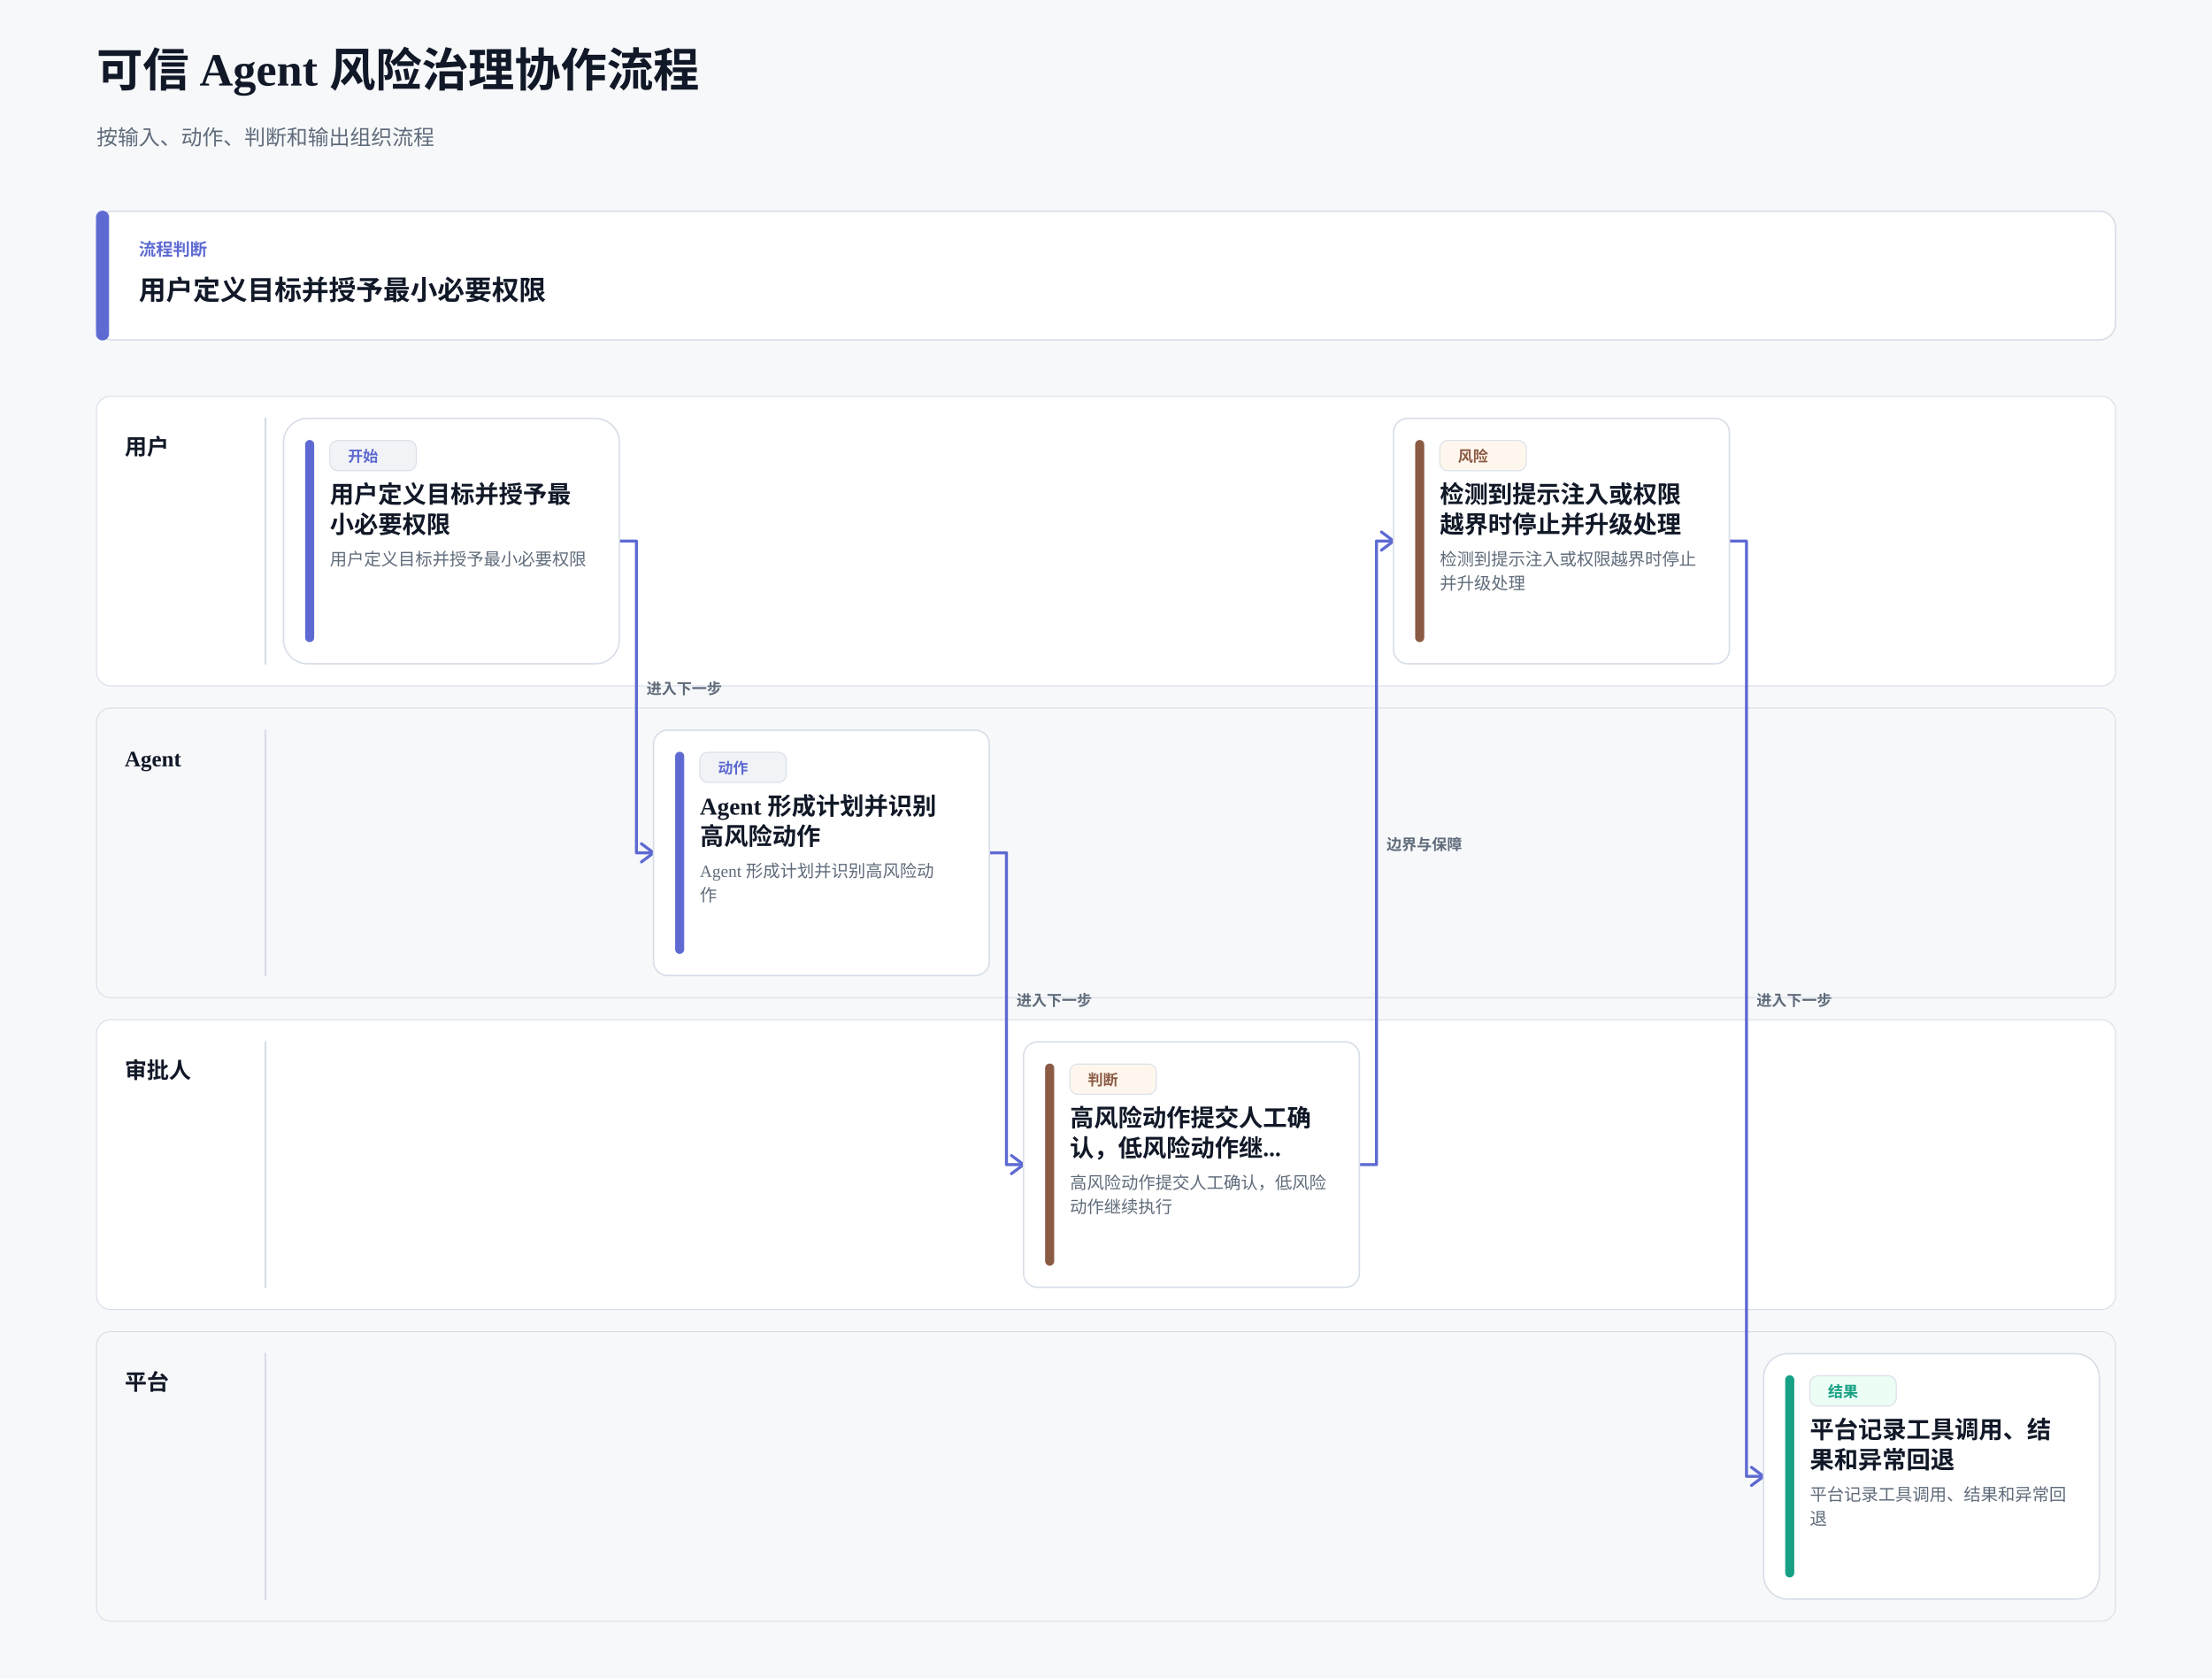
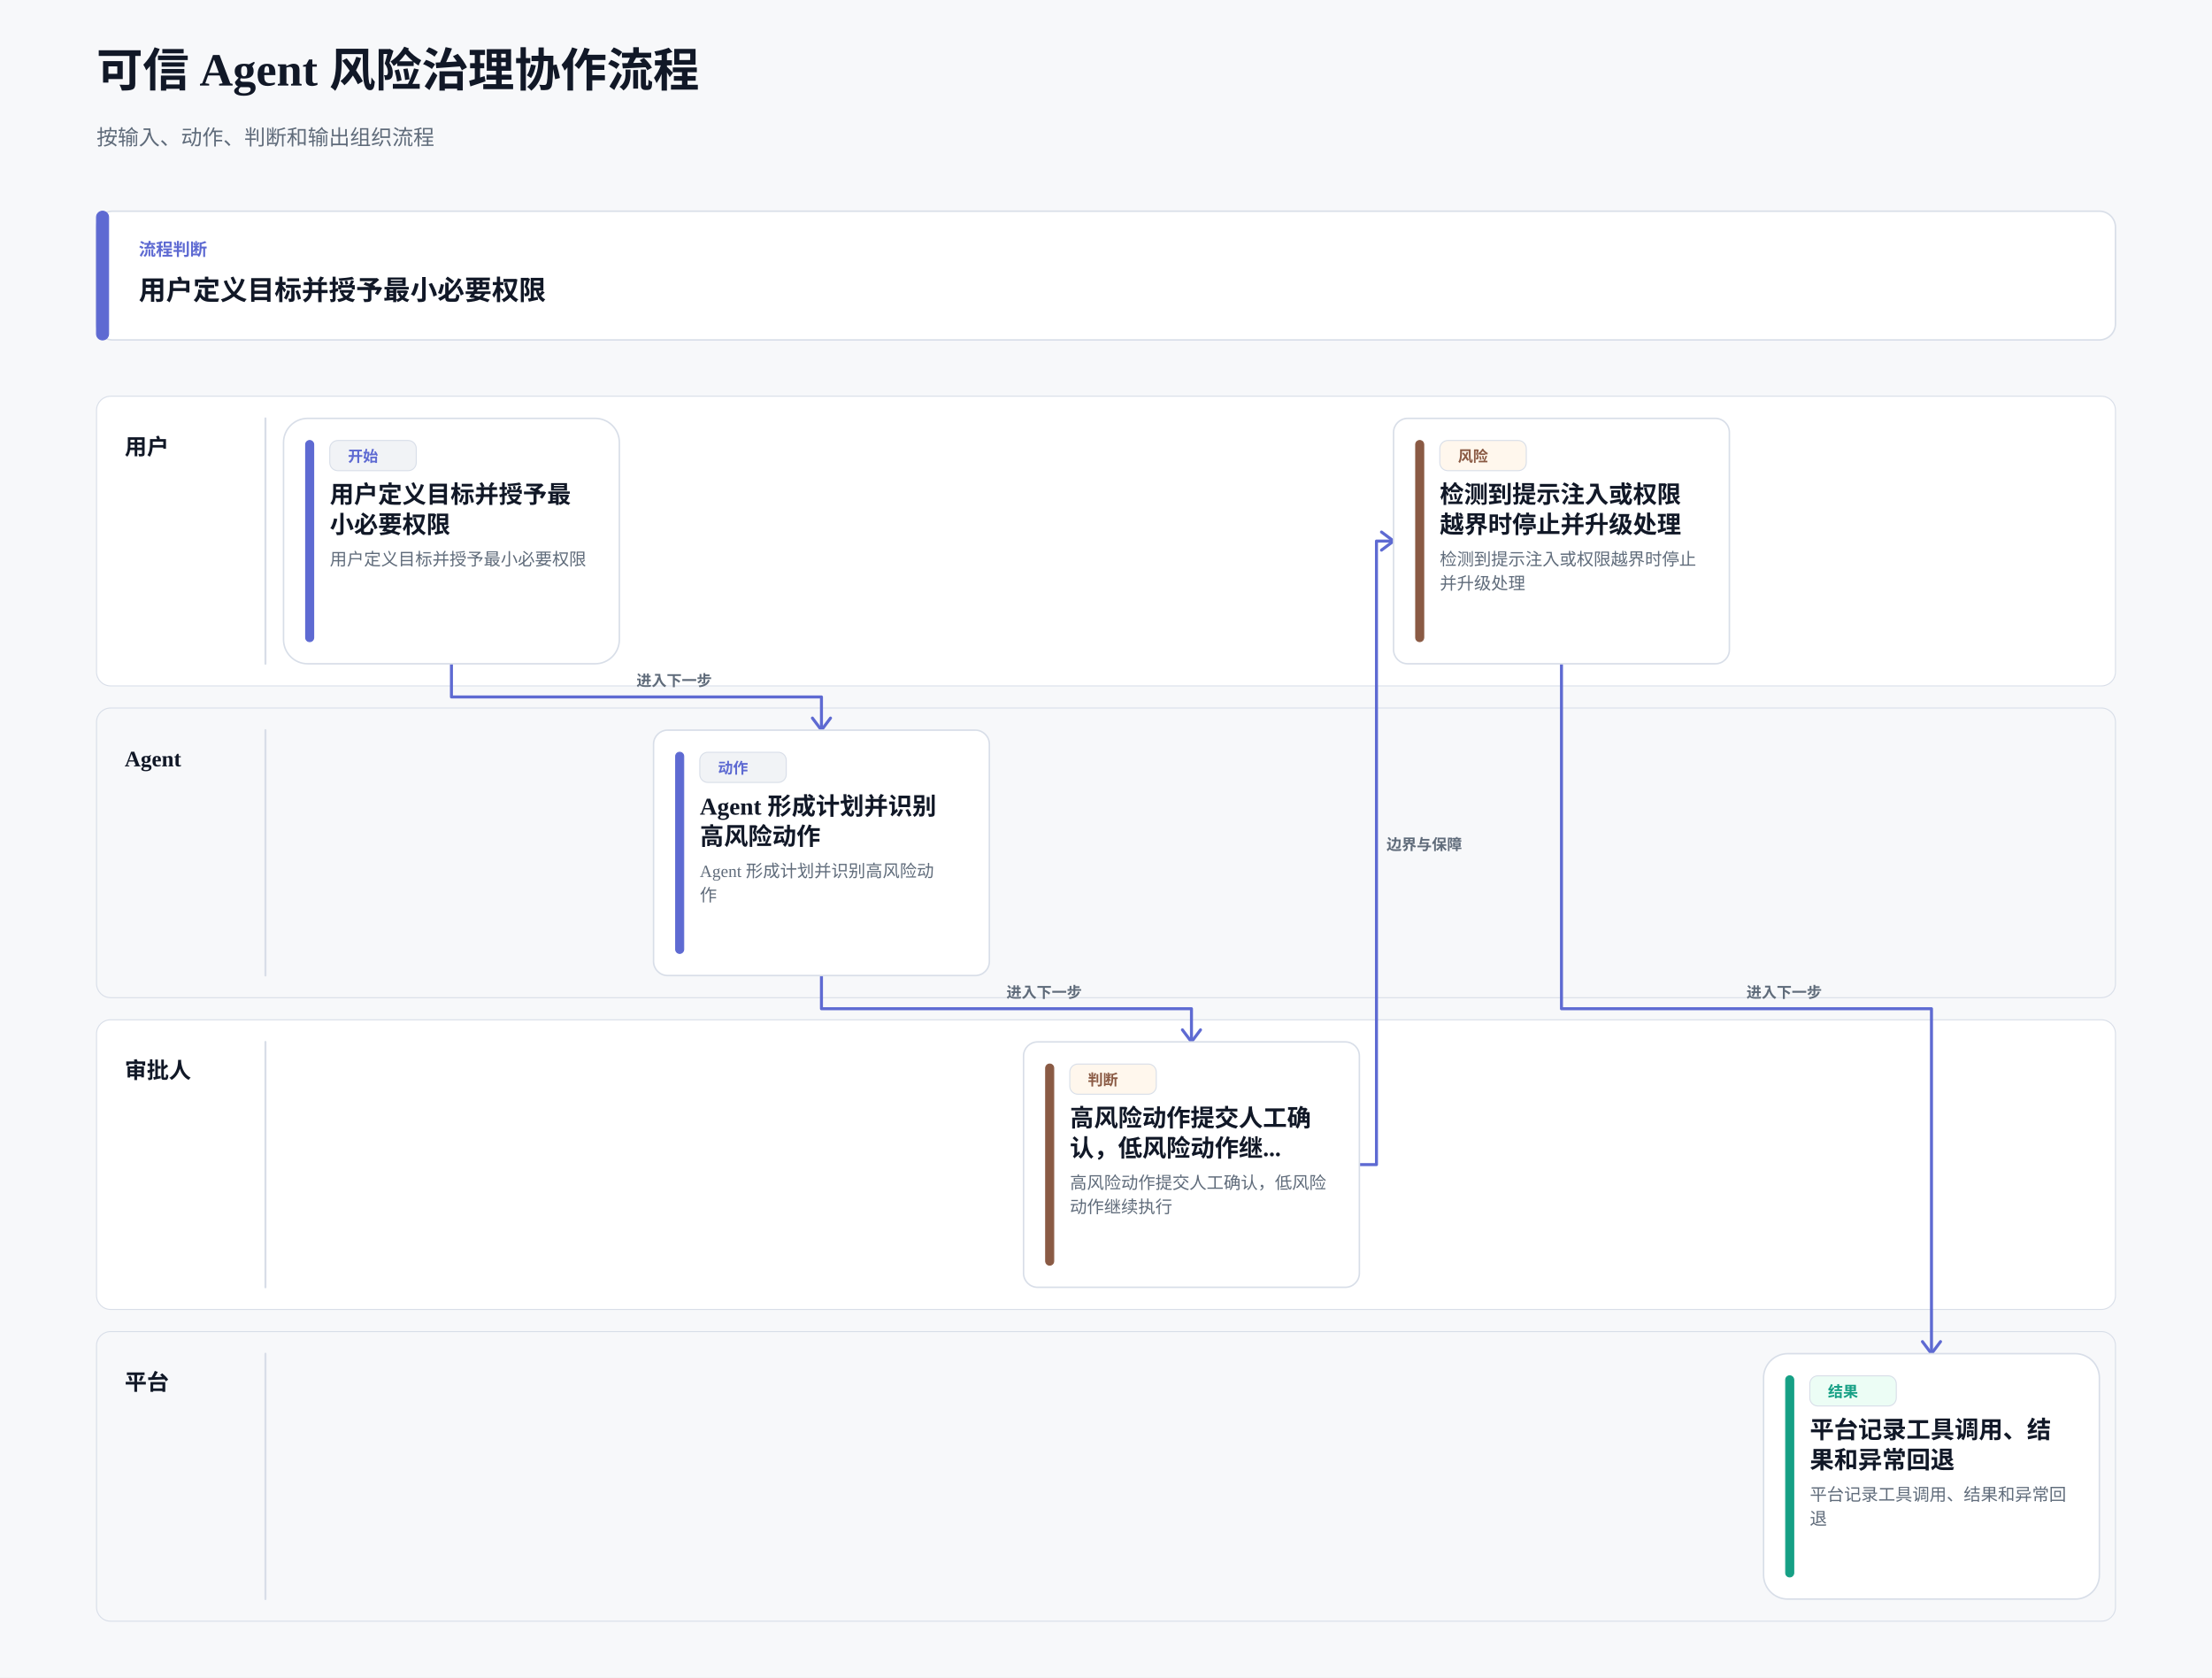
<svg xmlns="http://www.w3.org/2000/svg" width="2200" height="1668" viewBox="0 0 2200 1668" data-layout-engine="v4" data-layout="flow-canvas" data-pipeline-version="4.4" data-flow-mode="swimlane-flow">
  <rect x="0" y="0" width="2200" height="1668" rx="0" fill="#F7F8FA" stroke="#F7F8FA" stroke-width="0" />
  <g>
    <g data-v43-block="title" data-block-type="title" data-x="96" data-y="40" data-width="2008" data-height="170" data-column="full">
      <text x="96" y="86" font-size="46" fill="#111827" font-weight="700">
        <tspan x="96" dy="0">可信 Agent 风险治理协作流程</tspan>
      </text>
      <text x="96" y="144" font-size="21" fill="#5F6B7A" font-weight="500">
        <tspan x="96" dy="0">按输入、动作、判断和输出组织流程</tspan>
      </text>
    </g>
    <g data-v43-block="statement" data-block-type="statement" data-x="96" data-y="210" data-width="2008" data-height="128" data-column="full">
      <rect x="96" y="210" width="2008" height="128" rx="16" fill="#FFFFFF" stroke="#D8DEE8" stroke-width="1.5" />
      <rect x="96" y="210" width="12" height="128" rx="6" fill="#5E6AD2" stroke="#5E6AD2" stroke-width="1" />
      <text x="138" y="254" font-size="17" fill="#5E6AD2" font-weight="700">
        <tspan x="138" dy="0">流程判断</tspan>
      </text>
      <text x="138" y="298" font-size="27" fill="#111827" font-weight="700">
        <tspan x="138" dy="0">用户定义目标并授予最小必要权限</tspan>
      </text>
    </g>
    <g data-v43-block="flow" data-block-type="swimlane-flow" data-x="96" data-y="394" data-width="2008" data-height="1218" data-column="full">
      <rect x="96" y="394" width="2008" height="288" rx="14" fill="#FFFFFF" stroke="#D8DEE8" stroke-width="1" data-flow-lane="lane-1" />
      <text x="124" y="452" font-size="22" fill="#111827" font-weight="700">
        <tspan x="124" dy="0">用户</tspan>
      </text>
      <line x1="264" y1="416" x2="264" y2="660" stroke="#D8DEE8" stroke-width="2" stroke-linecap="round" />
      <rect x="96" y="704" width="2008" height="288" rx="14" fill="#F7F8FA" stroke="#D8DEE8" stroke-width="1" data-flow-lane="lane-2" />
      <text x="124" y="762" font-size="22" fill="#111827" font-weight="700">
        <tspan x="124" dy="0">Agent</tspan>
      </text>
      <line x1="264" y1="726" x2="264" y2="970" stroke="#D8DEE8" stroke-width="2" stroke-linecap="round" />
      <rect x="96" y="1014" width="2008" height="288" rx="14" fill="#FFFFFF" stroke="#D8DEE8" stroke-width="1" data-flow-lane="lane-3" />
      <text x="124" y="1072" font-size="22" fill="#111827" font-weight="700">
        <tspan x="124" dy="0">审批人</tspan>
      </text>
      <line x1="264" y1="1036" x2="264" y2="1280" stroke="#D8DEE8" stroke-width="2" stroke-linecap="round" />
      <rect x="96" y="1324" width="2008" height="288" rx="14" fill="#F7F8FA" stroke="#D8DEE8" stroke-width="1" data-flow-lane="lane-4" />
      <text x="124" y="1382" font-size="22" fill="#111827" font-weight="700">
        <tspan x="124" dy="0">平台</tspan>
      </text>
      <line x1="264" y1="1346" x2="264" y2="1590" stroke="#D8DEE8" stroke-width="2" stroke-linecap="round" />
-       <polyline points="616,538 633,538 633,848 650,848" fill="none" stroke="#5E6AD2" stroke-width="3" stroke-linecap="round" stroke-linejoin="round" data-flow-edge="node-1-&gt;node-2" data-from="node-1" data-to="node-2" data-start="616,538" data-end="650,848" data-edge-label="进入下一步" />
-       <line x1="650" y1="848" x2="638" y2="839" stroke="#5E6AD2" stroke-width="3" stroke-linecap="round" />
-       <line x1="650" y1="848" x2="638" y2="857" stroke="#5E6AD2" stroke-width="3" stroke-linecap="round" />
-       <text x="643" y="690" font-size="15" fill="#5F6B7A" font-weight="700" data-flow-edge-label="进入下一步">
-         <tspan x="643" dy="0">进入下一步</tspan>
+       <polyline points="449,660 449,693 817,693 817,726" fill="none" stroke="#5E6AD2" stroke-width="3" stroke-linecap="round" stroke-linejoin="round" data-flow-edge="node-1-&gt;node-2" data-from="node-1" data-to="node-2" data-start="449,660" data-end="817,726" data-edge-label="进入下一步" />
+       <line x1="817" y1="726" x2="808" y2="714" stroke="#5E6AD2" stroke-width="3" stroke-linecap="round" />
+       <line x1="817" y1="726" x2="826" y2="714" stroke="#5E6AD2" stroke-width="3" stroke-linecap="round" />
+       <text x="633" y="682" font-size="15" fill="#5F6B7A" font-weight="700" data-flow-edge-label="进入下一步">
+         <tspan x="633" dy="0">进入下一步</tspan>
      </text>
-       <polyline points="984,848 1001,848 1001,1158 1018,1158" fill="none" stroke="#5E6AD2" stroke-width="3" stroke-linecap="round" stroke-linejoin="round" data-flow-edge="node-2-&gt;node-3" data-from="node-2" data-to="node-3" data-start="984,848" data-end="1018,1158" data-edge-label="进入下一步" />
-       <line x1="1018" y1="1158" x2="1006" y2="1149" stroke="#5E6AD2" stroke-width="3" stroke-linecap="round" />
-       <line x1="1018" y1="1158" x2="1006" y2="1167" stroke="#5E6AD2" stroke-width="3" stroke-linecap="round" />
-       <text x="1011" y="1000" font-size="15" fill="#5F6B7A" font-weight="700" data-flow-edge-label="进入下一步">
-         <tspan x="1011" dy="0">进入下一步</tspan>
+       <polyline points="817,970 817,1003 1185,1003 1185,1036" fill="none" stroke="#5E6AD2" stroke-width="3" stroke-linecap="round" stroke-linejoin="round" data-flow-edge="node-2-&gt;node-3" data-from="node-2" data-to="node-3" data-start="817,970" data-end="1185,1036" data-edge-label="进入下一步" />
+       <line x1="1185" y1="1036" x2="1176" y2="1024" stroke="#5E6AD2" stroke-width="3" stroke-linecap="round" />
+       <line x1="1185" y1="1036" x2="1194" y2="1024" stroke="#5E6AD2" stroke-width="3" stroke-linecap="round" />
+       <text x="1001" y="992" font-size="15" fill="#5F6B7A" font-weight="700" data-flow-edge-label="进入下一步">
+         <tspan x="1001" dy="0">进入下一步</tspan>
      </text>
      <polyline points="1352,1158 1369,1158 1369,538 1386,538" fill="none" stroke="#5E6AD2" stroke-width="3" stroke-linecap="round" stroke-linejoin="round" data-flow-edge="node-3-&gt;risk-1" data-from="node-3" data-to="risk-1" data-start="1352,1158" data-end="1386,538" data-edge-label="边界与保障" />
      <line x1="1386" y1="538" x2="1374" y2="529" stroke="#5E6AD2" stroke-width="3" stroke-linecap="round" />
      <line x1="1386" y1="538" x2="1374" y2="547" stroke="#5E6AD2" stroke-width="3" stroke-linecap="round" />
      <text x="1379" y="845" font-size="15" fill="#5F6B7A" font-weight="700" data-flow-edge-label="边界与保障">
        <tspan x="1379" dy="0">边界与保障</tspan>
      </text>
-       <polyline points="1720,538 1737,538 1737,1468 1754,1468" fill="none" stroke="#5E6AD2" stroke-width="3" stroke-linecap="round" stroke-linejoin="round" data-flow-edge="risk-1-&gt;node-4" data-from="risk-1" data-to="node-4" data-start="1720,538" data-end="1754,1468" data-edge-label="进入下一步" />
-       <line x1="1754" y1="1468" x2="1742" y2="1459" stroke="#5E6AD2" stroke-width="3" stroke-linecap="round" />
-       <line x1="1754" y1="1468" x2="1742" y2="1477" stroke="#5E6AD2" stroke-width="3" stroke-linecap="round" />
-       <text x="1747" y="1000" font-size="15" fill="#5F6B7A" font-weight="700" data-flow-edge-label="进入下一步">
-         <tspan x="1747" dy="0">进入下一步</tspan>
+       <polyline points="1553,660 1553,1003 1921,1003 1921,1346" fill="none" stroke="#5E6AD2" stroke-width="3" stroke-linecap="round" stroke-linejoin="round" data-flow-edge="risk-1-&gt;node-4" data-from="risk-1" data-to="node-4" data-start="1553,660" data-end="1921,1346" data-edge-label="进入下一步" />
+       <line x1="1921" y1="1346" x2="1912" y2="1334" stroke="#5E6AD2" stroke-width="3" stroke-linecap="round" />
+       <line x1="1921" y1="1346" x2="1930" y2="1334" stroke="#5E6AD2" stroke-width="3" stroke-linecap="round" />
+       <text x="1737" y="992" font-size="15" fill="#5F6B7A" font-weight="700" data-flow-edge-label="进入下一步">
+         <tspan x="1737" dy="0">进入下一步</tspan>
      </text>
      <rect x="282" y="416" width="334" height="244" rx="24" fill="#FFFFFF" stroke="#D8DEE8" stroke-width="1.5" data-flow-node="node-1" data-node-x="282" data-node-y="416" data-node-width="334" data-node-height="244" data-node-type="start" />
      <rect x="304" y="438" width="8" height="200" rx="4" fill="#5E6AD2" stroke="#5E6AD2" stroke-width="1" />
      <rect x="328" y="438" width="86" height="30" rx="8" fill="#F1F3F6" stroke="#D8DEE8" stroke-width="1" />
      <text x="346" y="459" font-size="15" fill="#5E6AD2" font-weight="700">
        <tspan x="346" dy="0">开始</tspan>
      </text>
      <text x="328" y="500" font-size="24" fill="#111827" font-weight="700">
        <tspan x="328" dy="0">用户定义目标并授予最</tspan>
        <tspan x="328" dy="30">小必要权限</tspan>
      </text>
      <text x="328" y="562" font-size="17" fill="#5F6B7A" font-weight="500">
        <tspan x="328" dy="0">用户定义目标并授予最小必要权限</tspan>
      </text>
      <rect x="650" y="726" width="334" height="244" rx="14" fill="#FFFFFF" stroke="#D8DEE8" stroke-width="1.5" data-flow-node="node-2" data-node-x="650" data-node-y="726" data-node-width="334" data-node-height="244" data-node-type="action" />
      <rect x="672" y="748" width="8" height="200" rx="4" fill="#5E6AD2" stroke="#5E6AD2" stroke-width="1" />
      <rect x="696" y="748" width="86" height="30" rx="8" fill="#F1F3F6" stroke="#D8DEE8" stroke-width="1" />
      <text x="714" y="769" font-size="15" fill="#5E6AD2" font-weight="700">
        <tspan x="714" dy="0">动作</tspan>
      </text>
      <text x="696" y="810" font-size="24" fill="#111827" font-weight="700">
        <tspan x="696" dy="0">Agent 形成计划并识别</tspan>
        <tspan x="696" dy="30">高风险动作</tspan>
      </text>
      <text x="696" y="872" font-size="17" fill="#5F6B7A" font-weight="500">
        <tspan x="696" dy="0">Agent 形成计划并识别高风险动</tspan>
        <tspan x="696" dy="24">作</tspan>
      </text>
      <rect x="1018" y="1036" width="334" height="244" rx="14" fill="#FFFFFF" stroke="#D8DEE8" stroke-width="1.5" data-flow-node="node-3" data-node-x="1018" data-node-y="1036" data-node-width="334" data-node-height="244" data-node-type="decision" />
      <rect x="1040" y="1058" width="8" height="200" rx="4" fill="#8A5A44" stroke="#8A5A44" stroke-width="1" />
      <rect x="1064" y="1058" width="86" height="30" rx="8" fill="#FFF7ED" stroke="#D8DEE8" stroke-width="1" />
      <text x="1082" y="1079" font-size="15" fill="#8A5A44" font-weight="700">
        <tspan x="1082" dy="0">判断</tspan>
      </text>
      <text x="1064" y="1120" font-size="24" fill="#111827" font-weight="700">
        <tspan x="1064" dy="0">高风险动作提交人工确</tspan>
        <tspan x="1064" dy="30">认，低风险动作继...</tspan>
      </text>
      <text x="1064" y="1182" font-size="17" fill="#5F6B7A" font-weight="500">
        <tspan x="1064" dy="0">高风险动作提交人工确认，低风险</tspan>
        <tspan x="1064" dy="24">动作继续执行</tspan>
      </text>
      <rect x="1386" y="416" width="334" height="244" rx="14" fill="#FFFFFF" stroke="#D8DEE8" stroke-width="1.5" data-flow-node="risk-1" data-node-x="1386" data-node-y="416" data-node-width="334" data-node-height="244" data-node-type="risk" />
      <rect x="1408" y="438" width="8" height="200" rx="4" fill="#8A5A44" stroke="#8A5A44" stroke-width="1" />
      <rect x="1432" y="438" width="86" height="30" rx="8" fill="#FFF7ED" stroke="#D8DEE8" stroke-width="1" />
      <text x="1450" y="459" font-size="15" fill="#8A5A44" font-weight="700">
        <tspan x="1450" dy="0">风险</tspan>
      </text>
      <text x="1432" y="500" font-size="24" fill="#111827" font-weight="700">
        <tspan x="1432" dy="0">检测到提示注入或权限</tspan>
        <tspan x="1432" dy="30">越界时停止并升级处理</tspan>
      </text>
      <text x="1432" y="562" font-size="17" fill="#5F6B7A" font-weight="500">
        <tspan x="1432" dy="0">检测到提示注入或权限越界时停止</tspan>
        <tspan x="1432" dy="24">并升级处理</tspan>
      </text>
      <rect x="1754" y="1346" width="334" height="244" rx="24" fill="#FFFFFF" stroke="#D8DEE8" stroke-width="1.5" data-flow-node="node-4" data-node-x="1754" data-node-y="1346" data-node-width="334" data-node-height="244" data-node-type="result" />
      <rect x="1776" y="1368" width="8" height="200" rx="4" fill="#16A085" stroke="#16A085" stroke-width="1" />
      <rect x="1800" y="1368" width="86" height="30" rx="8" fill="#ECFDF5" stroke="#D8DEE8" stroke-width="1" />
      <text x="1818" y="1389" font-size="15" fill="#16A085" font-weight="700">
        <tspan x="1818" dy="0">结果</tspan>
      </text>
      <text x="1800" y="1430" font-size="24" fill="#111827" font-weight="700">
        <tspan x="1800" dy="0">平台记录工具调用、结</tspan>
        <tspan x="1800" dy="30">果和异常回退</tspan>
      </text>
      <text x="1800" y="1492" font-size="17" fill="#5F6B7A" font-weight="500">
        <tspan x="1800" dy="0">平台记录工具调用、结果和异常回</tspan>
        <tspan x="1800" dy="24">退</tspan>
      </text>
    </g>
  </g>
</svg>
